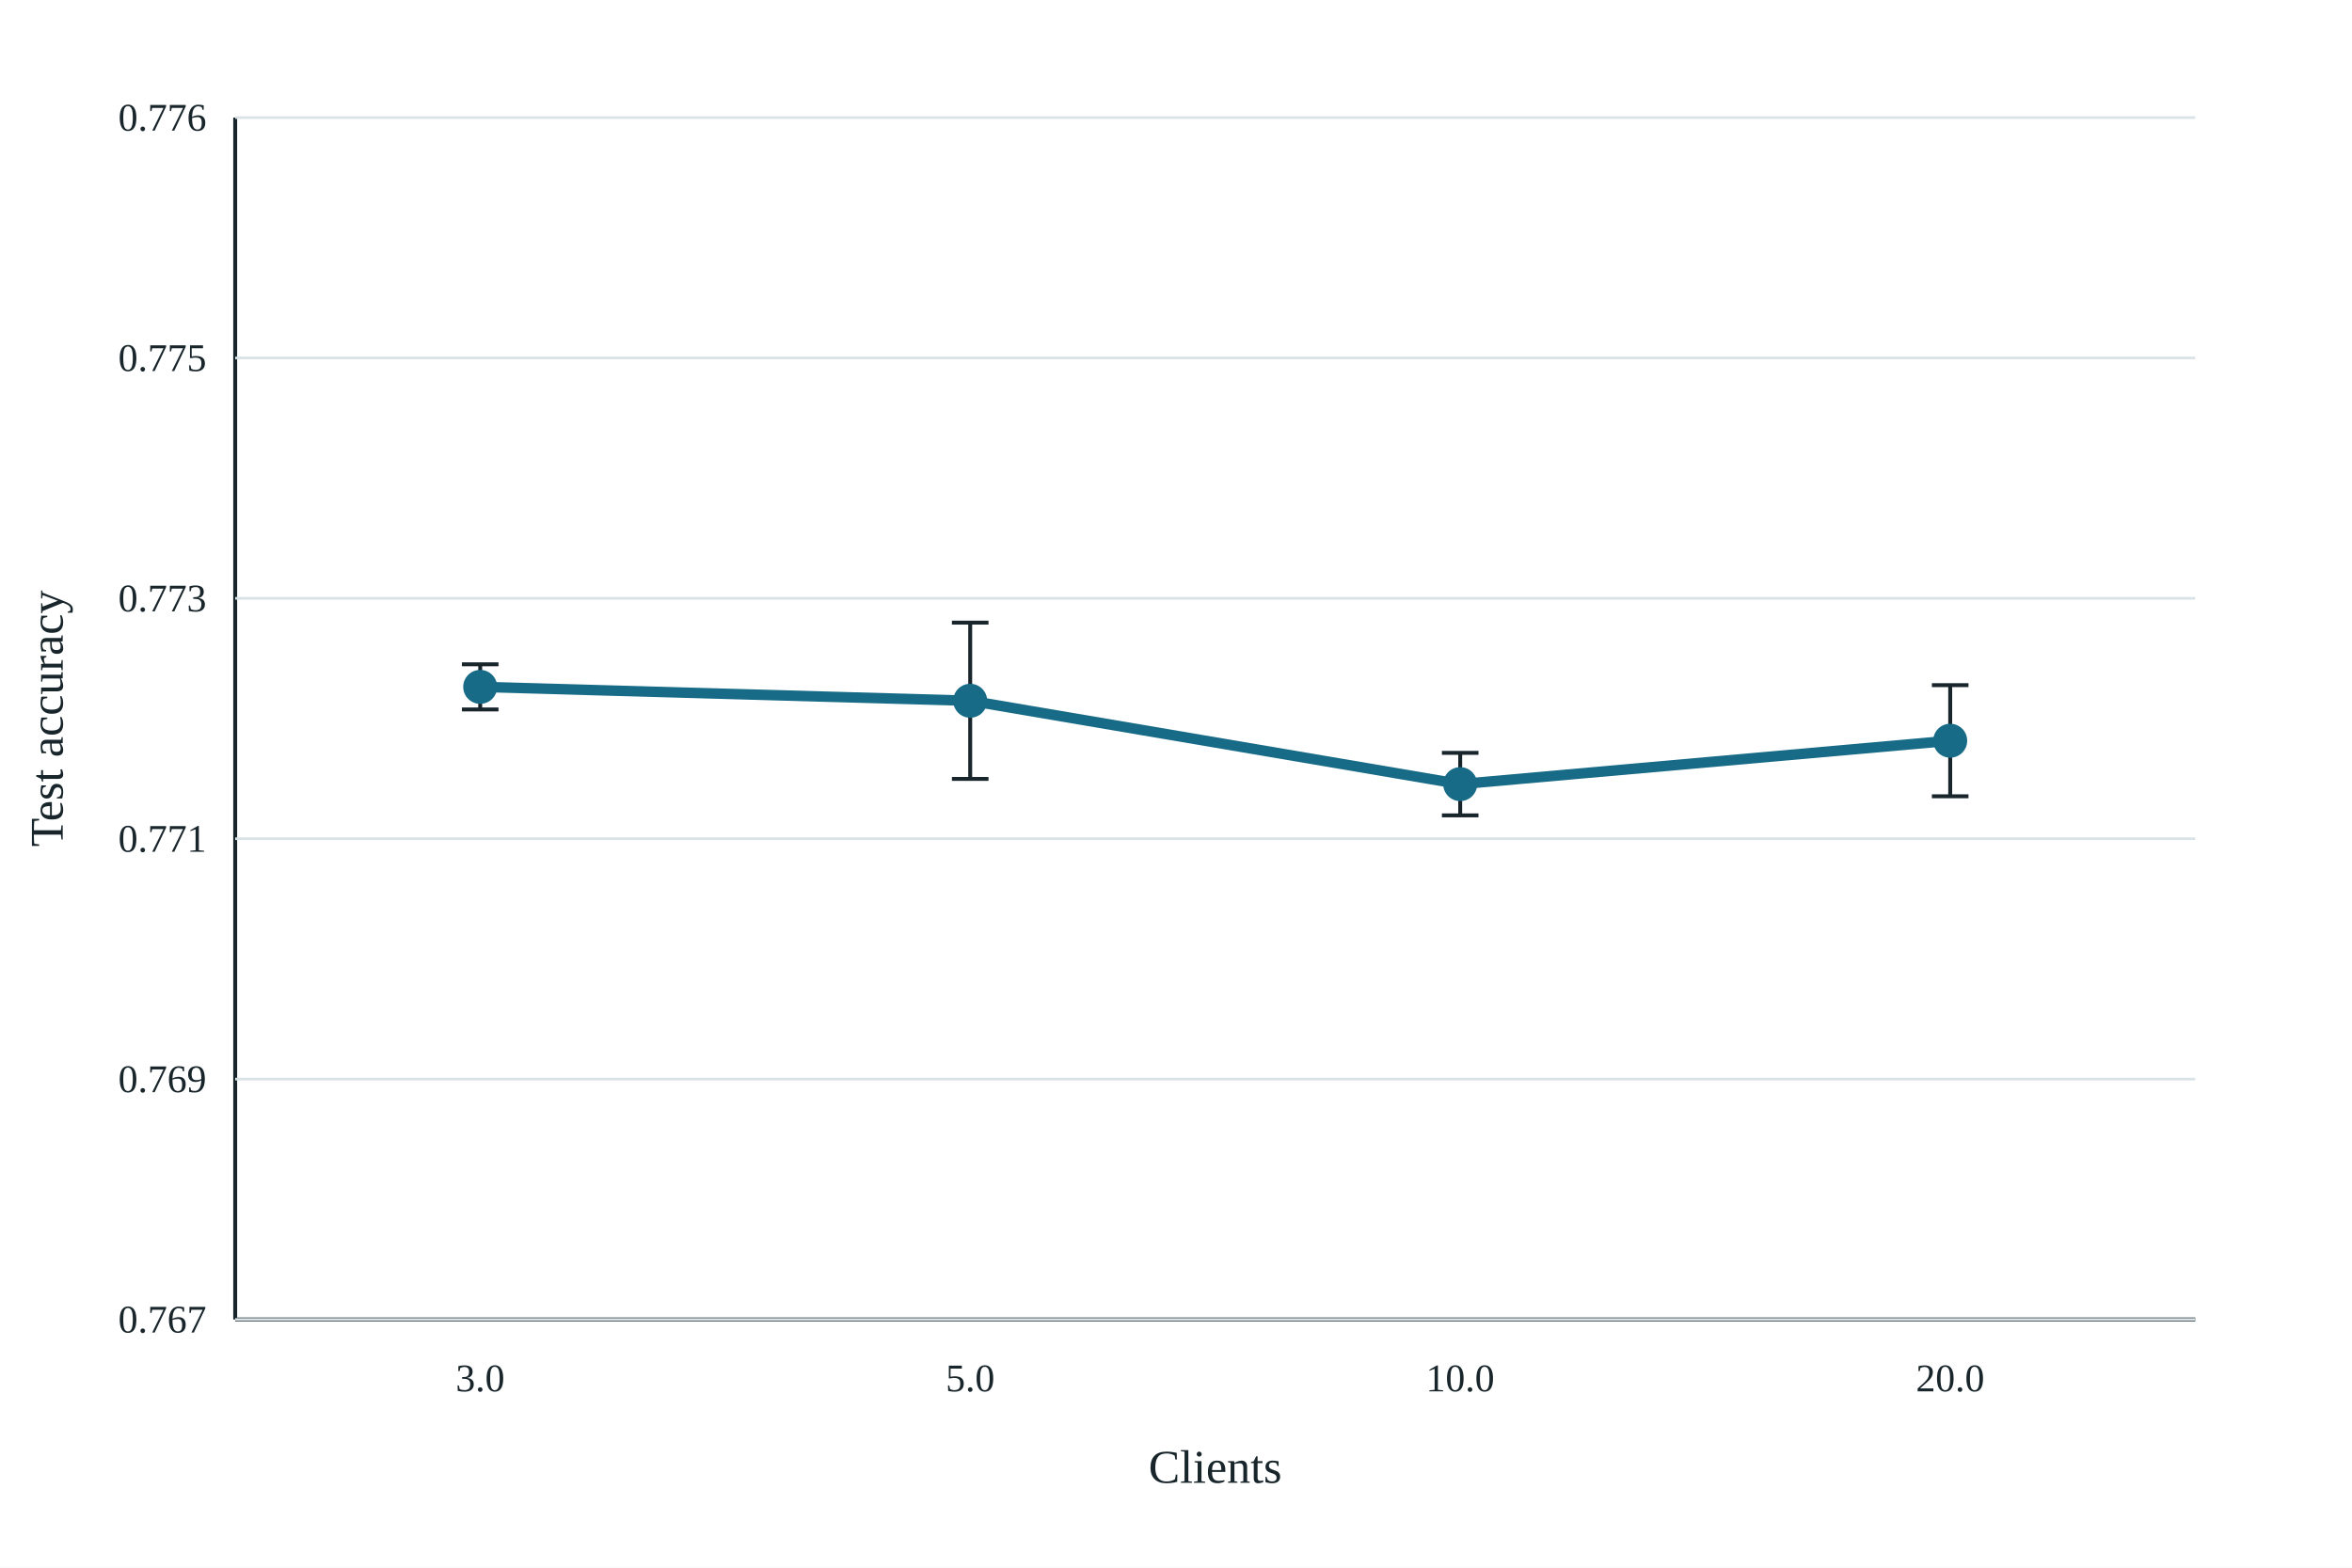
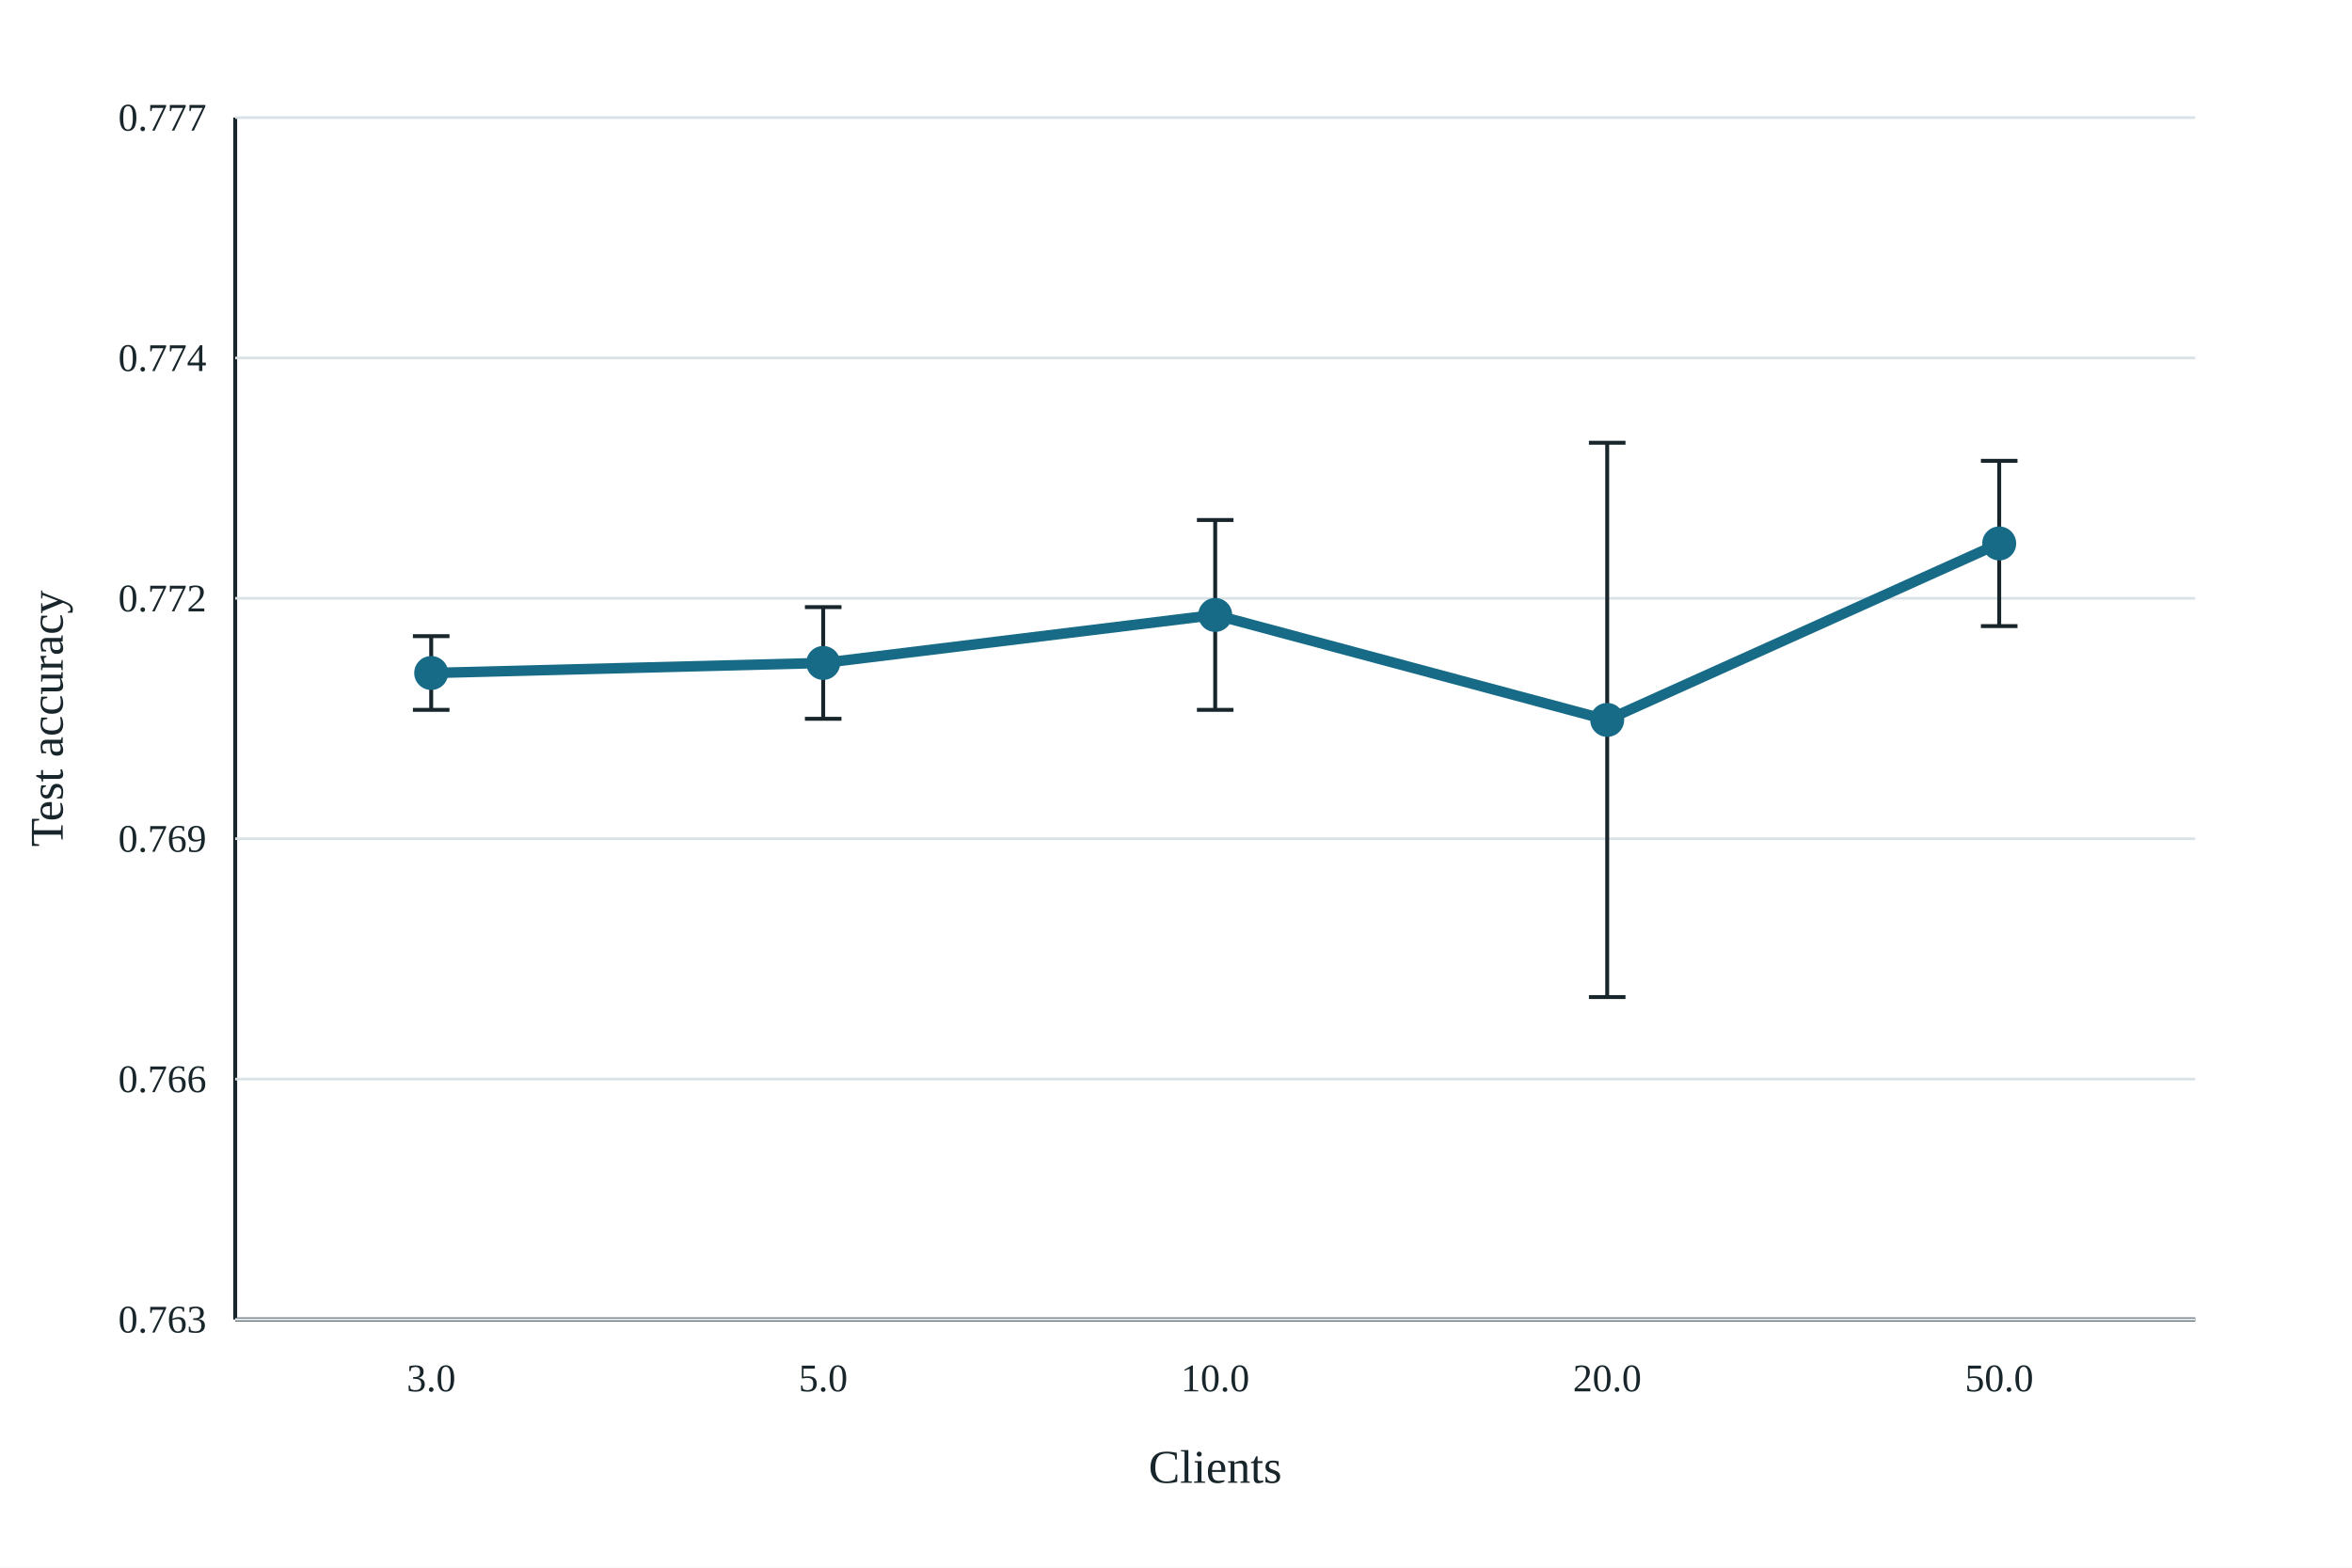
<svg xmlns="http://www.w3.org/2000/svg" width="1800" height="1200" viewBox="0 0 1800 1200">
  <rect width="100%" height="100%" fill="white" />
  <style>text{font-family:Georgia,'Times New Roman',serif;fill:#18252B}.axis{stroke:#18252B;stroke-width:3}.grid{stroke:#D9E2E7;stroke-width:2}.tick{font-size:30px}.label{font-size:36px}.legend{font-size:30px}</style>
  <line class="axis" x1="180" y1="90" x2="180" y2="1010" />
  <line class="axis" x1="180" y1="1010" x2="1680" y2="1010" />
  <line class="grid" x1="180" y1="1010.0" x2="1680" y2="1010.0" />
-   <text class="tick" x="158" y="1020.0" text-anchor="end">0.767</text>
+   <text class="tick" x="158" y="1020.0" text-anchor="end">0.763</text>
  <line class="grid" x1="180" y1="826.0" x2="1680" y2="826.0" />
-   <text class="tick" x="158" y="836.0" text-anchor="end">0.769</text>
+   <text class="tick" x="158" y="836.0" text-anchor="end">0.766</text>
  <line class="grid" x1="180" y1="642.0" x2="1680" y2="642.0" />
-   <text class="tick" x="158" y="652.0" text-anchor="end">0.771</text>
+   <text class="tick" x="158" y="652.0" text-anchor="end">0.769</text>
  <line class="grid" x1="180" y1="458.0" x2="1680" y2="458.0" />
-   <text class="tick" x="158" y="468.0" text-anchor="end">0.773</text>
+   <text class="tick" x="158" y="468.0" text-anchor="end">0.772</text>
  <line class="grid" x1="180" y1="274.0" x2="1680" y2="274.0" />
-   <text class="tick" x="158" y="284.0" text-anchor="end">0.775</text>
+   <text class="tick" x="158" y="284.0" text-anchor="end">0.774</text>
  <line class="grid" x1="180" y1="90.0" x2="1680" y2="90.0" />
-   <text class="tick" x="158" y="100.0" text-anchor="end">0.776</text>
-   <text class="tick" x="367.5" y="1065" text-anchor="middle">3.0</text>
-   <text class="tick" x="742.5" y="1065" text-anchor="middle">5.0</text>
-   <text class="tick" x="1117.5" y="1065" text-anchor="middle">10.0</text>
-   <text class="tick" x="1492.5" y="1065" text-anchor="middle">20.0</text>
+   <text class="tick" x="158" y="100.0" text-anchor="end">0.777</text>
+   <text class="tick" x="330.0" y="1065" text-anchor="middle">3.0</text>
+   <text class="tick" x="630.0" y="1065" text-anchor="middle">5.0</text>
+   <text class="tick" x="930.0" y="1065" text-anchor="middle">10.0</text>
+   <text class="tick" x="1230.0" y="1065" text-anchor="middle">20.0</text>
+   <text class="tick" x="1530.0" y="1065" text-anchor="middle">50.0</text>
  <text class="label" transform="translate(48 550.0) rotate(-90)" text-anchor="middle">Test accuracy</text>
-   <line class="axis" x1="367.5" y1="543.058" x2="367.5" y2="508.499" />
-   <line class="axis" x1="353.5" y1="543.058" x2="381.5" y2="543.058" />
-   <line class="axis" x1="353.5" y1="508.499" x2="381.5" y2="508.499" />
-   <line class="axis" x1="742.5" y1="596.226" x2="742.5" y2="476.598" />
-   <line class="axis" x1="728.5" y1="596.226" x2="756.5" y2="596.226" />
-   <line class="axis" x1="728.5" y1="476.598" x2="756.5" y2="476.598" />
-   <line class="axis" x1="1117.5" y1="624.14" x2="1117.5" y2="576.288" />
-   <line class="axis" x1="1103.5" y1="624.14" x2="1131.5" y2="624.14" />
-   <line class="axis" x1="1103.5" y1="576.288" x2="1131.5" y2="576.288" />
-   <line class="axis" x1="1492.5" y1="609.518" x2="1492.5" y2="524.449" />
-   <line class="axis" x1="1478.5" y1="609.518" x2="1506.5" y2="609.518" />
-   <line class="axis" x1="1478.5" y1="524.449" x2="1506.5" y2="524.449" />
-   <polyline fill="none" stroke="#176B87" stroke-width="8" points="367.5,525.779 742.5,536.412 1117.5,600.214 1492.5,566.984" />
-   <circle cx="367.5" cy="525.779" r="13" fill="#176B87" />
-   <circle cx="742.5" cy="536.412" r="13" fill="#176B87" />
-   <circle cx="1117.5" cy="600.214" r="13" fill="#176B87" />
-   <circle cx="1492.5" cy="566.984" r="13" fill="#176B87" />
+   <line class="axis" x1="330.0" y1="543.367" x2="330.0" y2="486.947" />
+   <line class="axis" x1="316.0" y1="543.367" x2="344.0" y2="543.367" />
+   <line class="axis" x1="316.0" y1="486.947" x2="344.0" y2="486.947" />
+   <line class="axis" x1="630.0" y1="550.206" x2="630.0" y2="464.721" />
+   <line class="axis" x1="616.0" y1="550.206" x2="644.0" y2="550.206" />
+   <line class="axis" x1="616.0" y1="464.721" x2="644.0" y2="464.721" />
+   <line class="axis" x1="930.0" y1="543.367" x2="930.0" y2="398.042" />
+   <line class="axis" x1="916.0" y1="543.367" x2="944.0" y2="543.367" />
+   <line class="axis" x1="916.0" y1="398.042" x2="944.0" y2="398.042" />
+   <line class="axis" x1="1230.0" y1="763.214" x2="1230.0" y2="338.908" />
+   <line class="axis" x1="1216.0" y1="763.214" x2="1244.0" y2="763.214" />
+   <line class="axis" x1="1216.0" y1="338.908" x2="1244.0" y2="338.908" />
+   <line class="axis" x1="1530.0" y1="479.253" x2="1530.0" y2="352.735" />
+   <line class="axis" x1="1516.0" y1="479.253" x2="1544.0" y2="479.253" />
+   <line class="axis" x1="1516.0" y1="352.735" x2="1544.0" y2="352.735" />
+   <polyline fill="none" stroke="#176B87" stroke-width="8" points="330.0,515.157 630.0,507.463 930.0,470.705 1230.0,551.061 1530.0,415.994" />
+   <circle cx="330.0" cy="515.157" r="13" fill="#176B87" />
+   <circle cx="630.0" cy="507.463" r="13" fill="#176B87" />
+   <circle cx="930.0" cy="470.705" r="13" fill="#176B87" />
+   <circle cx="1230.0" cy="551.061" r="13" fill="#176B87" />
+   <circle cx="1530.0" cy="415.994" r="13" fill="#176B87" />
  <text class="label" x="930" y="1135" text-anchor="middle">Clients</text>
</svg>
